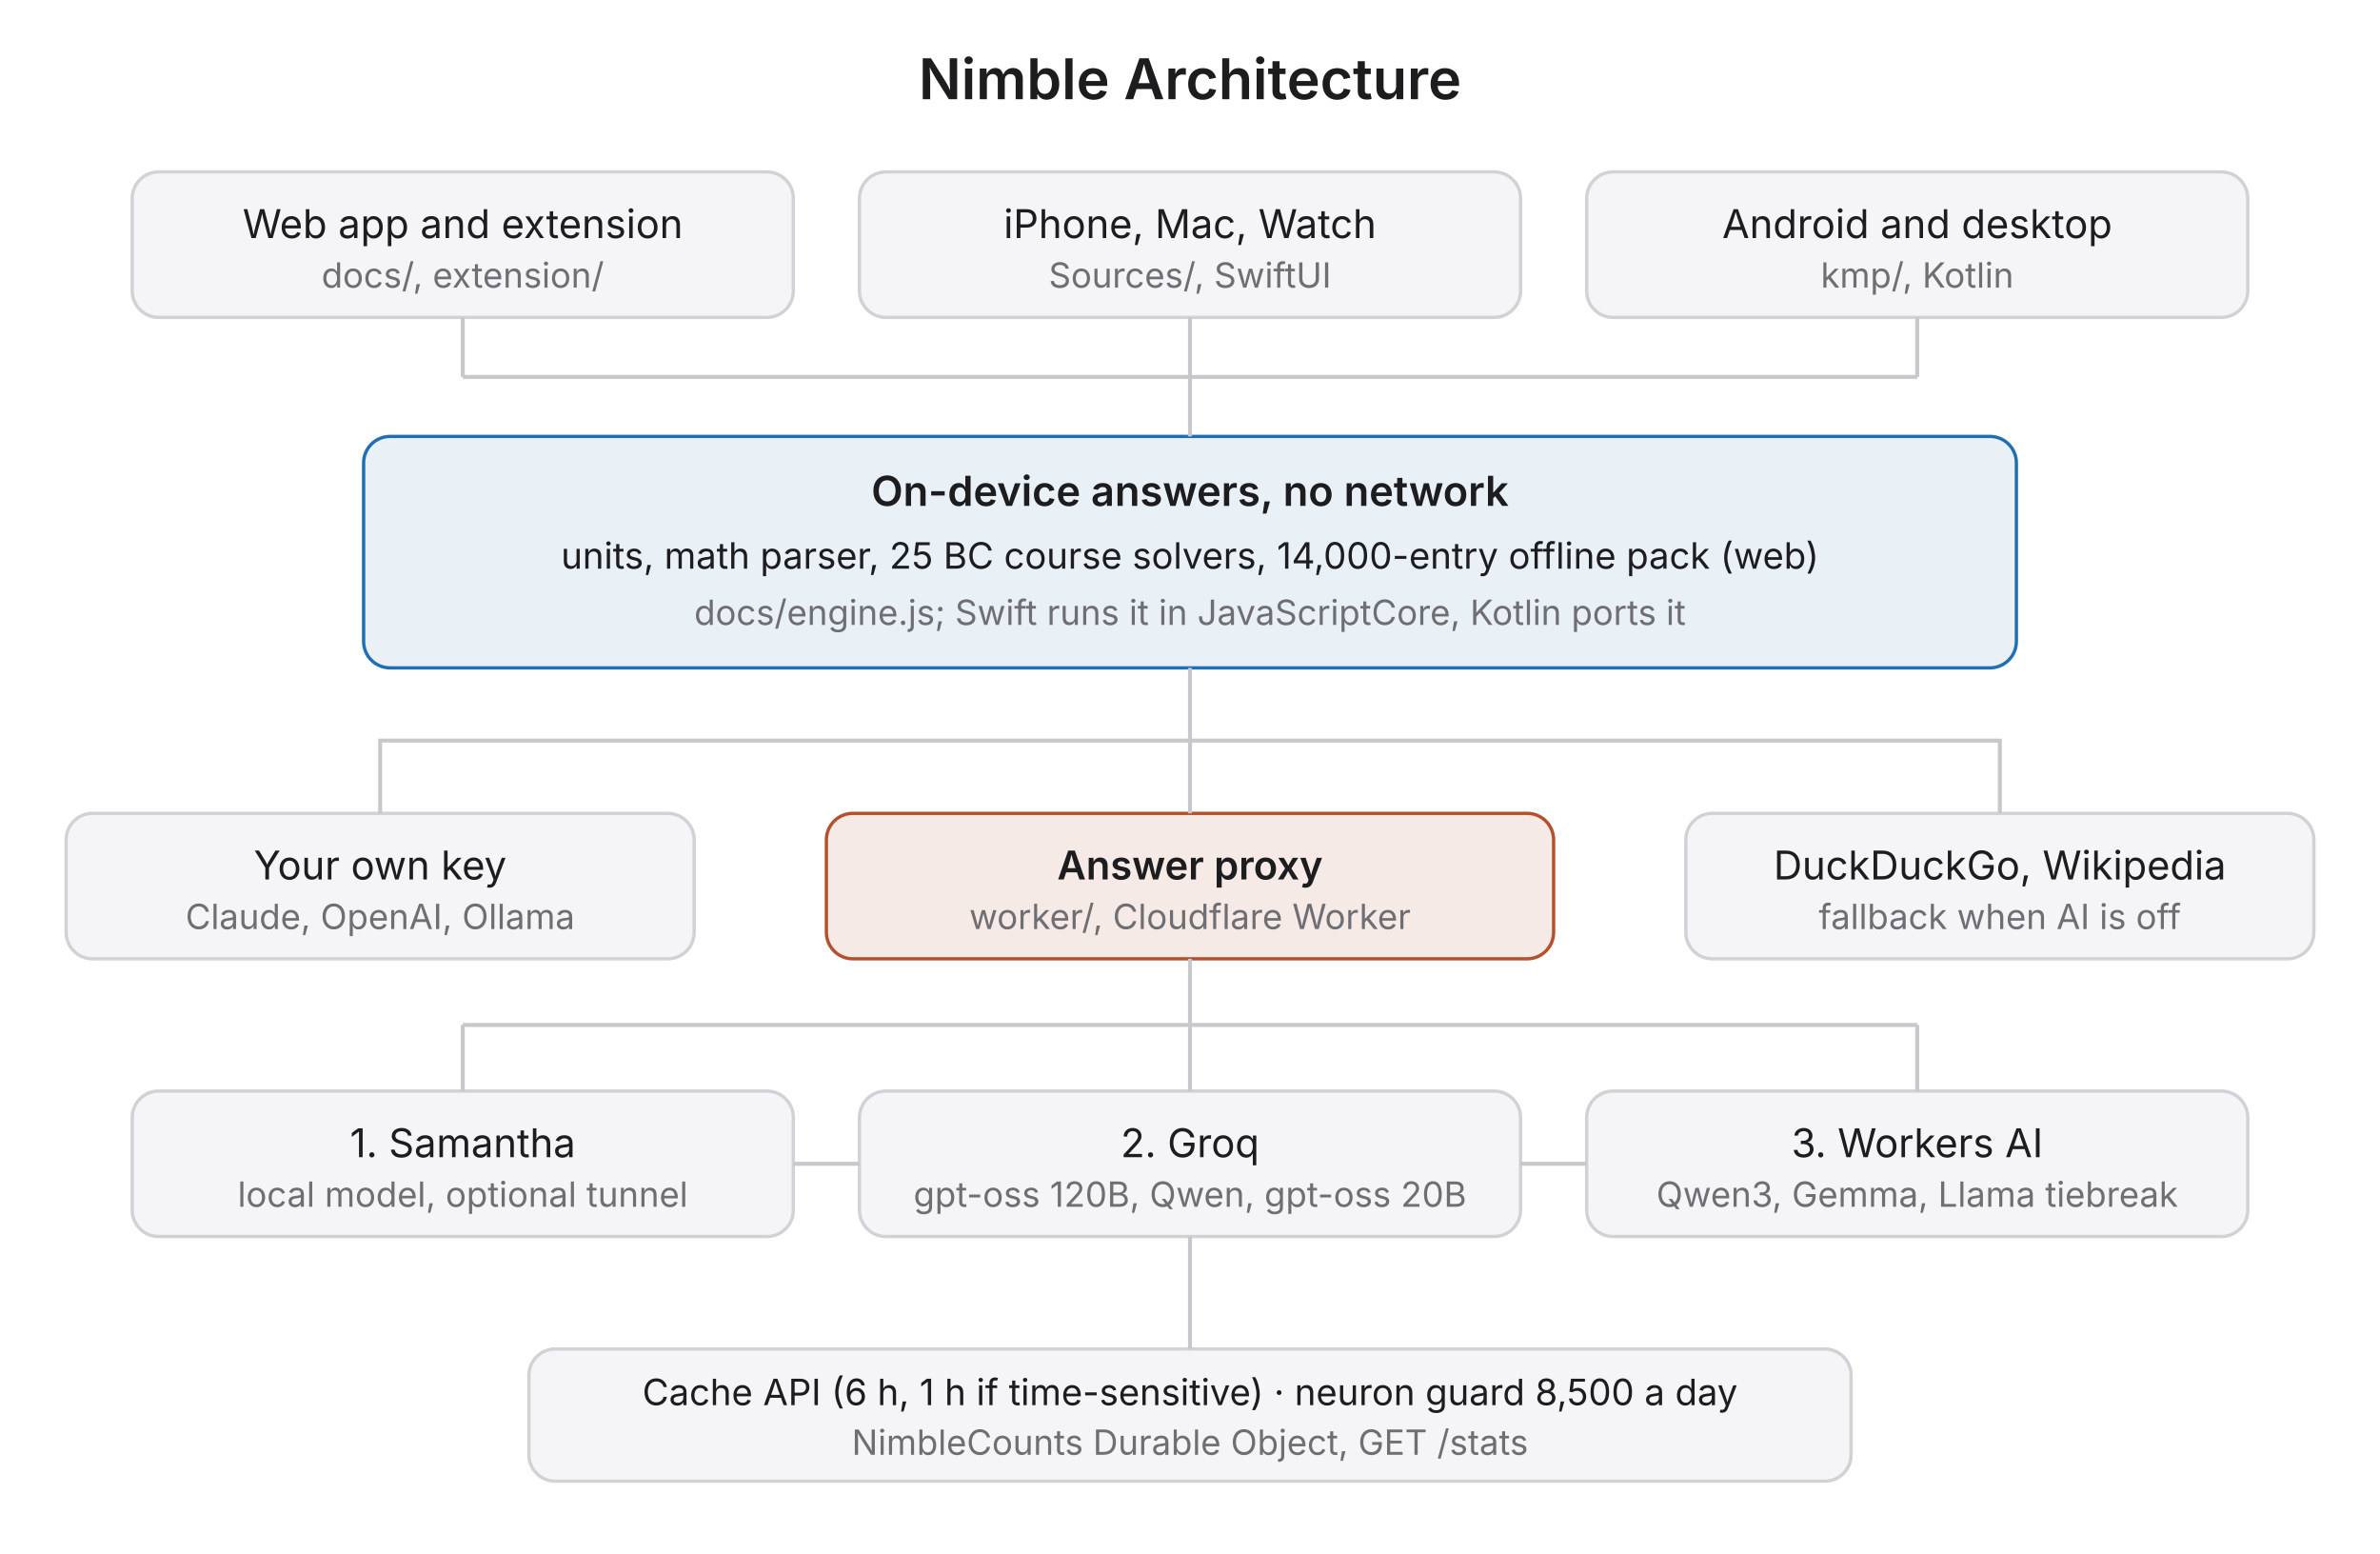
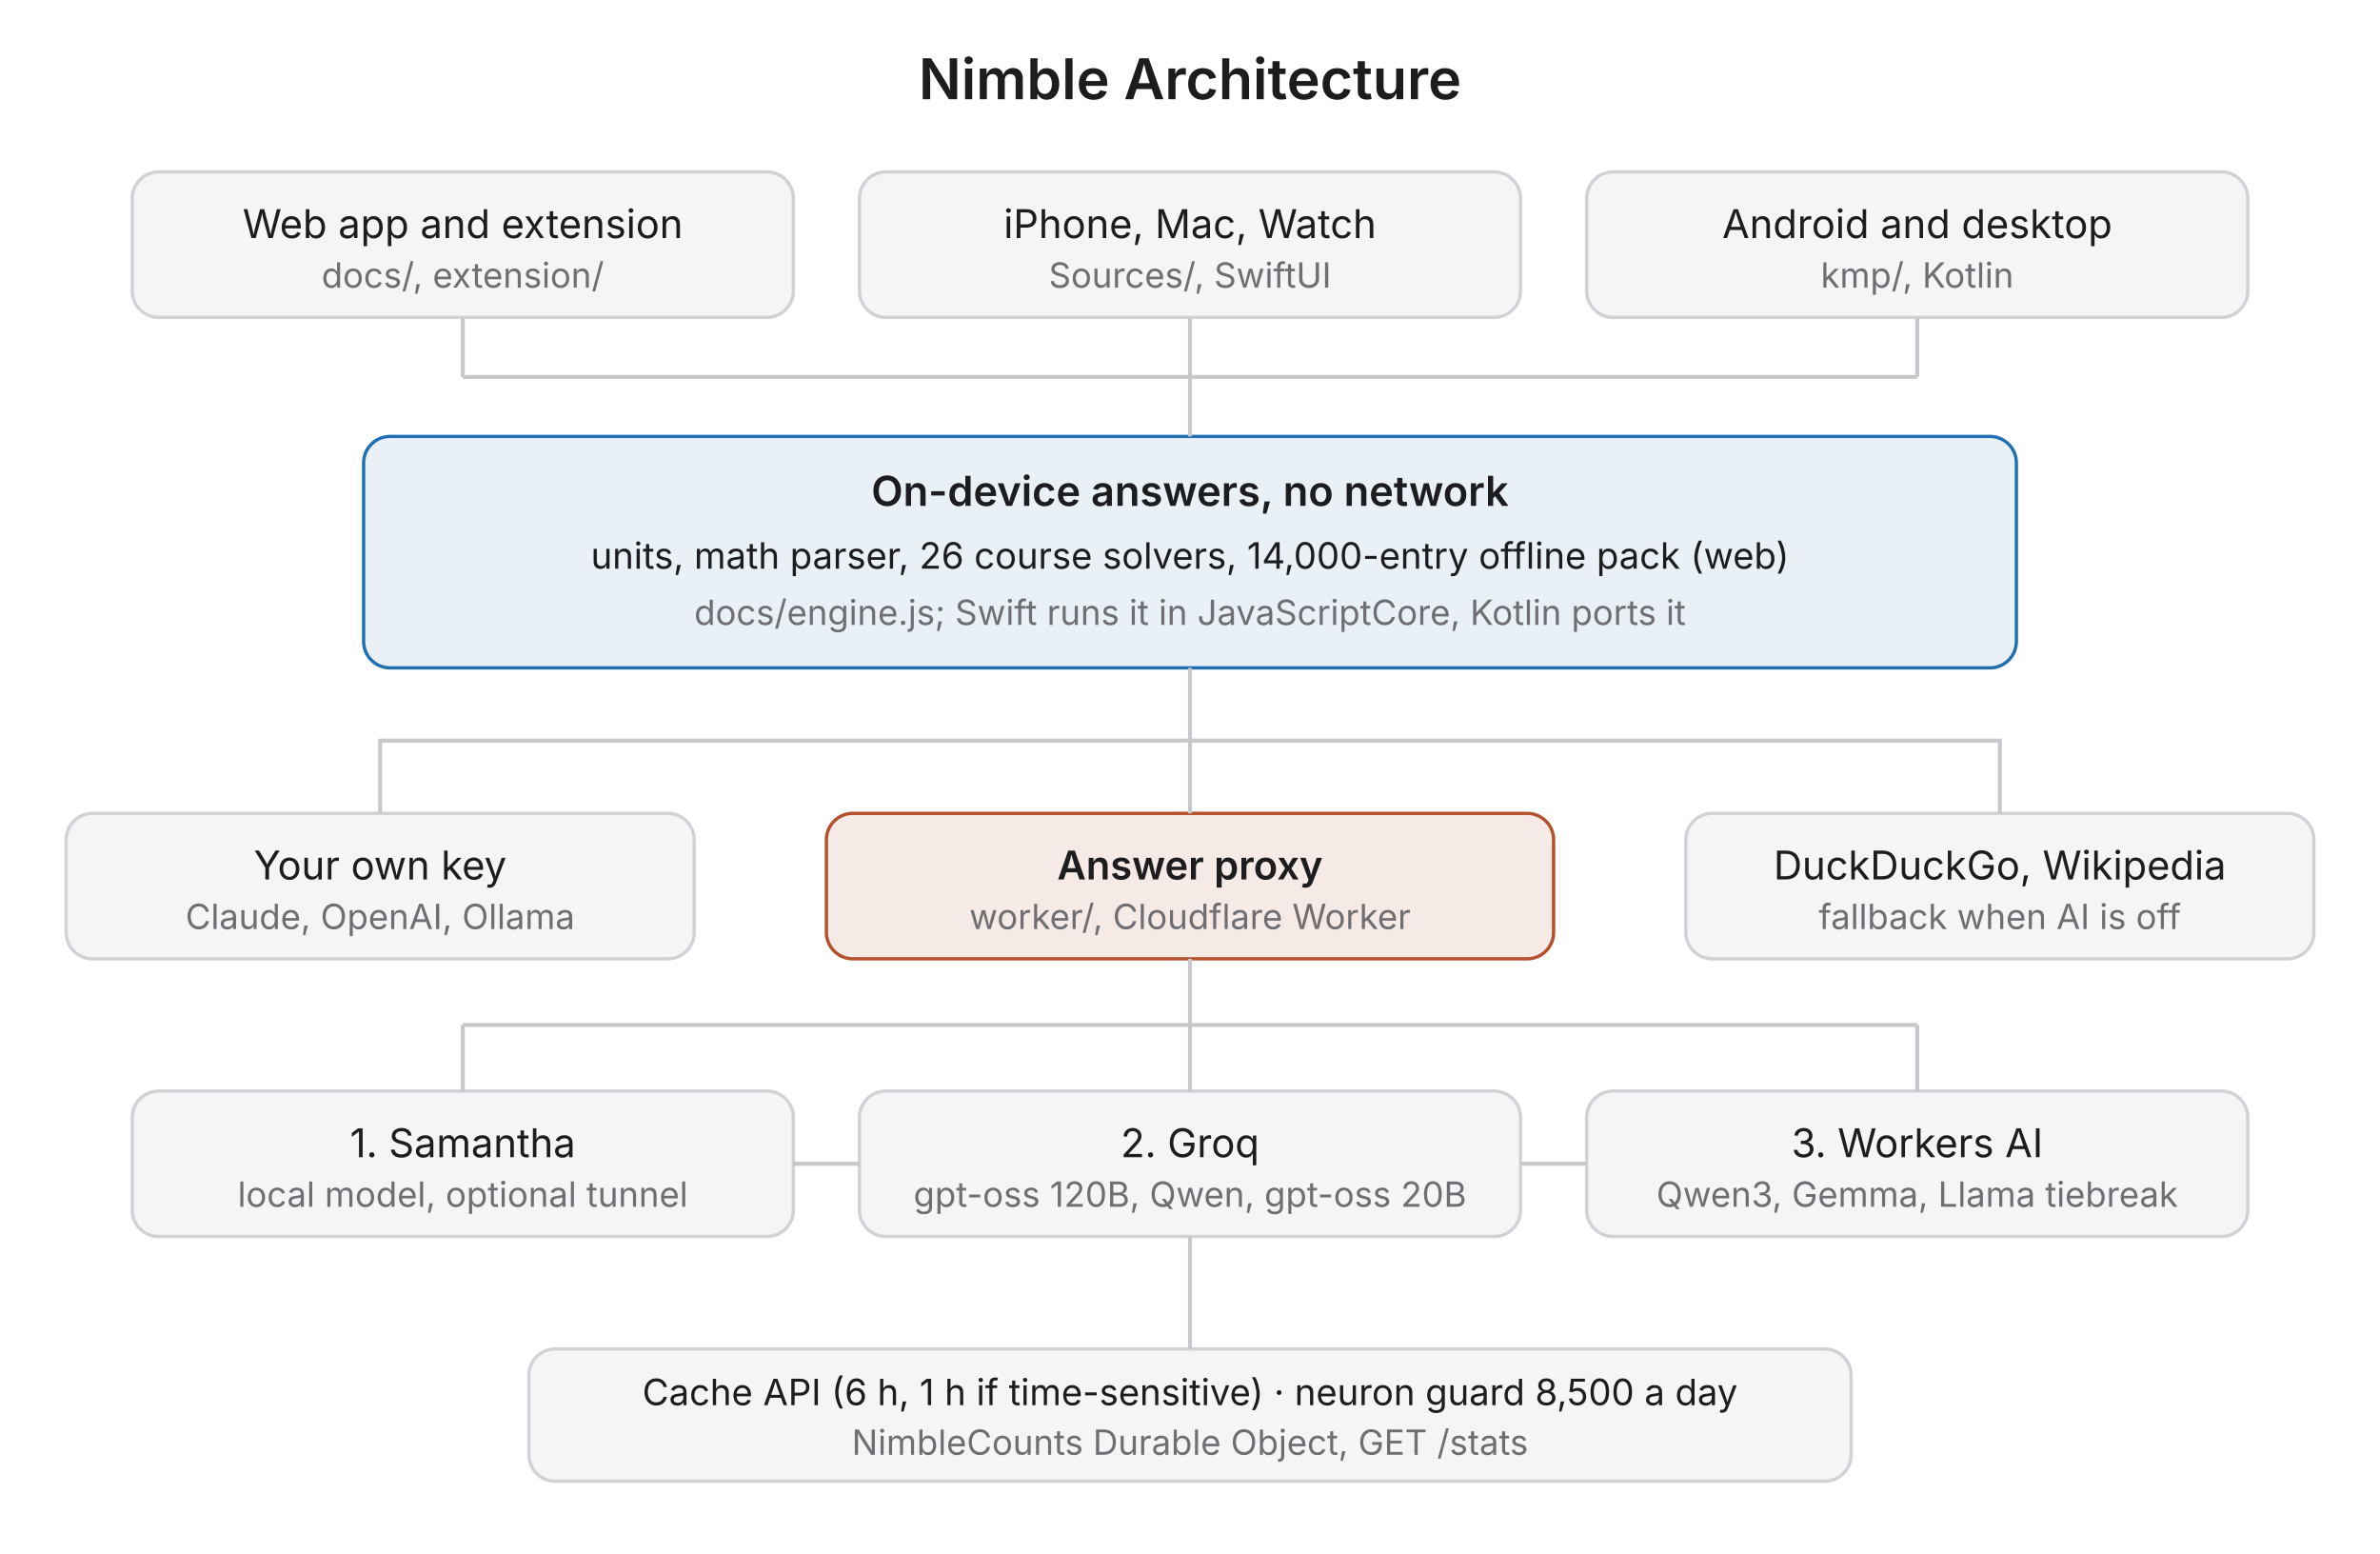
<svg xmlns="http://www.w3.org/2000/svg" width="720" height="470" viewBox="0 0 720 470" style="background:#fff;font-family:-apple-system,BlinkMacSystemFont,sans-serif">
  <text x="360" y="30" fill="#1d1d1f" font-size="17" font-weight="600" text-anchor="middle">Nimble Architecture</text>
  <g fill="#f5f5f7" stroke="#d1d1d6">
    <rect x="40" y="52" width="200" height="44" rx="8" />
    <rect x="260" y="52" width="200" height="44" rx="8" />
    <rect x="480" y="52" width="200" height="44" rx="8" />
  </g>
  <g fill="#1d1d1f" font-size="12" text-anchor="middle">
    <text x="140" y="72">Web app and extension</text>
    <text x="360" y="72">iPhone, Mac, Watch</text>
    <text x="580" y="72">Android and desktop</text>
  </g>
  <g fill="#6e6e73" font-size="10.5" text-anchor="middle">
    <text x="140" y="87">docs/, extension/</text>
    <text x="360" y="87">Sources/, SwiftUI</text>
    <text x="580" y="87">kmp/, Kotlin</text>
  </g>
  <rect x="110" y="132" width="500" height="70" rx="8" fill="#1f6fb2" fill-opacity=".1" stroke="#1f6fb2" />
  <text x="360" y="153" fill="#1d1d1f" font-size="12.5" font-weight="600" text-anchor="middle">On-device answers, no network</text>
-   <text x="360" y="172" fill="#1d1d1f" font-size="11" text-anchor="middle">units, math parser, 25 BC course solvers, 14,000-entry offline pack (web)</text>
+   <text x="360" y="172" fill="#1d1d1f" font-size="11" text-anchor="middle">units, math parser, 26 course solvers, 14,000-entry offline pack (web)</text>
  <text x="360" y="189" fill="#6e6e73" font-size="10.5" text-anchor="middle">docs/engine.js; Swift runs it in JavaScriptCore, Kotlin ports it</text>
  <g fill="#f5f5f7" stroke="#d1d1d6">
    <rect x="20" y="246" width="190" height="44" rx="8" />
    <rect x="510" y="246" width="190" height="44" rx="8" />
  </g>
  <rect x="250" y="246" width="220" height="44" rx="8" fill="#b5502c" fill-opacity=".12" stroke="#b5502c" />
  <g fill="#1d1d1f" font-size="12" text-anchor="middle">
    <text x="115" y="266">Your own key</text>
    <text x="360" y="266" font-weight="600">Answer proxy</text>
    <text x="605" y="266">DuckDuckGo, Wikipedia</text>
  </g>
  <g fill="#6e6e73" font-size="10.5" text-anchor="middle">
    <text x="115" y="281">Claude, OpenAI, Ollama</text>
    <text x="360" y="281">worker/, Cloudflare Worker</text>
    <text x="605" y="281">fallback when AI is off</text>
  </g>
  <g fill="#f5f5f7" stroke="#d1d1d6">
    <rect x="40" y="330" width="200" height="44" rx="8" />
    <rect x="260" y="330" width="200" height="44" rx="8" />
    <rect x="480" y="330" width="200" height="44" rx="8" />
  </g>
  <g fill="#1d1d1f" font-size="12" text-anchor="middle">
    <text x="140" y="350">1. Samantha</text>
    <text x="360" y="350">2. Groq</text>
    <text x="580" y="350">3. Workers AI</text>
  </g>
  <g fill="#6e6e73" font-size="10.5" text-anchor="middle">
    <text x="140" y="365">local model, optional tunnel</text>
    <text x="360" y="365">gpt-oss 120B, Qwen, gpt-oss 20B</text>
    <text x="580" y="365">Qwen3, Gemma, Llama tiebreak</text>
  </g>
  <rect x="160" y="408" width="400" height="40" rx="8" fill="#f5f5f7" stroke="#d1d1d6" />
  <text x="360" y="425" fill="#1d1d1f" font-size="11" text-anchor="middle">Cache API (6 h, 1 h if time-sensitive) · neuron guard 8,500 a day</text>
  <text x="360" y="440" fill="#6e6e73" font-size="10.5" text-anchor="middle">NimbleCounts Durable Object, GET /stats</text>
  <path fill="none" stroke="#c7c7cc" stroke-width="1.2" d="M140 96v18M360 96v36M580 96v18M140 114H580M360 202v44M360 224H115v22M360 224H605v22M360 290v20M140 310H580M140 310v20M580 310v20M360 310v20M240 352h20M460 352h20M360 374v34" />
</svg>
